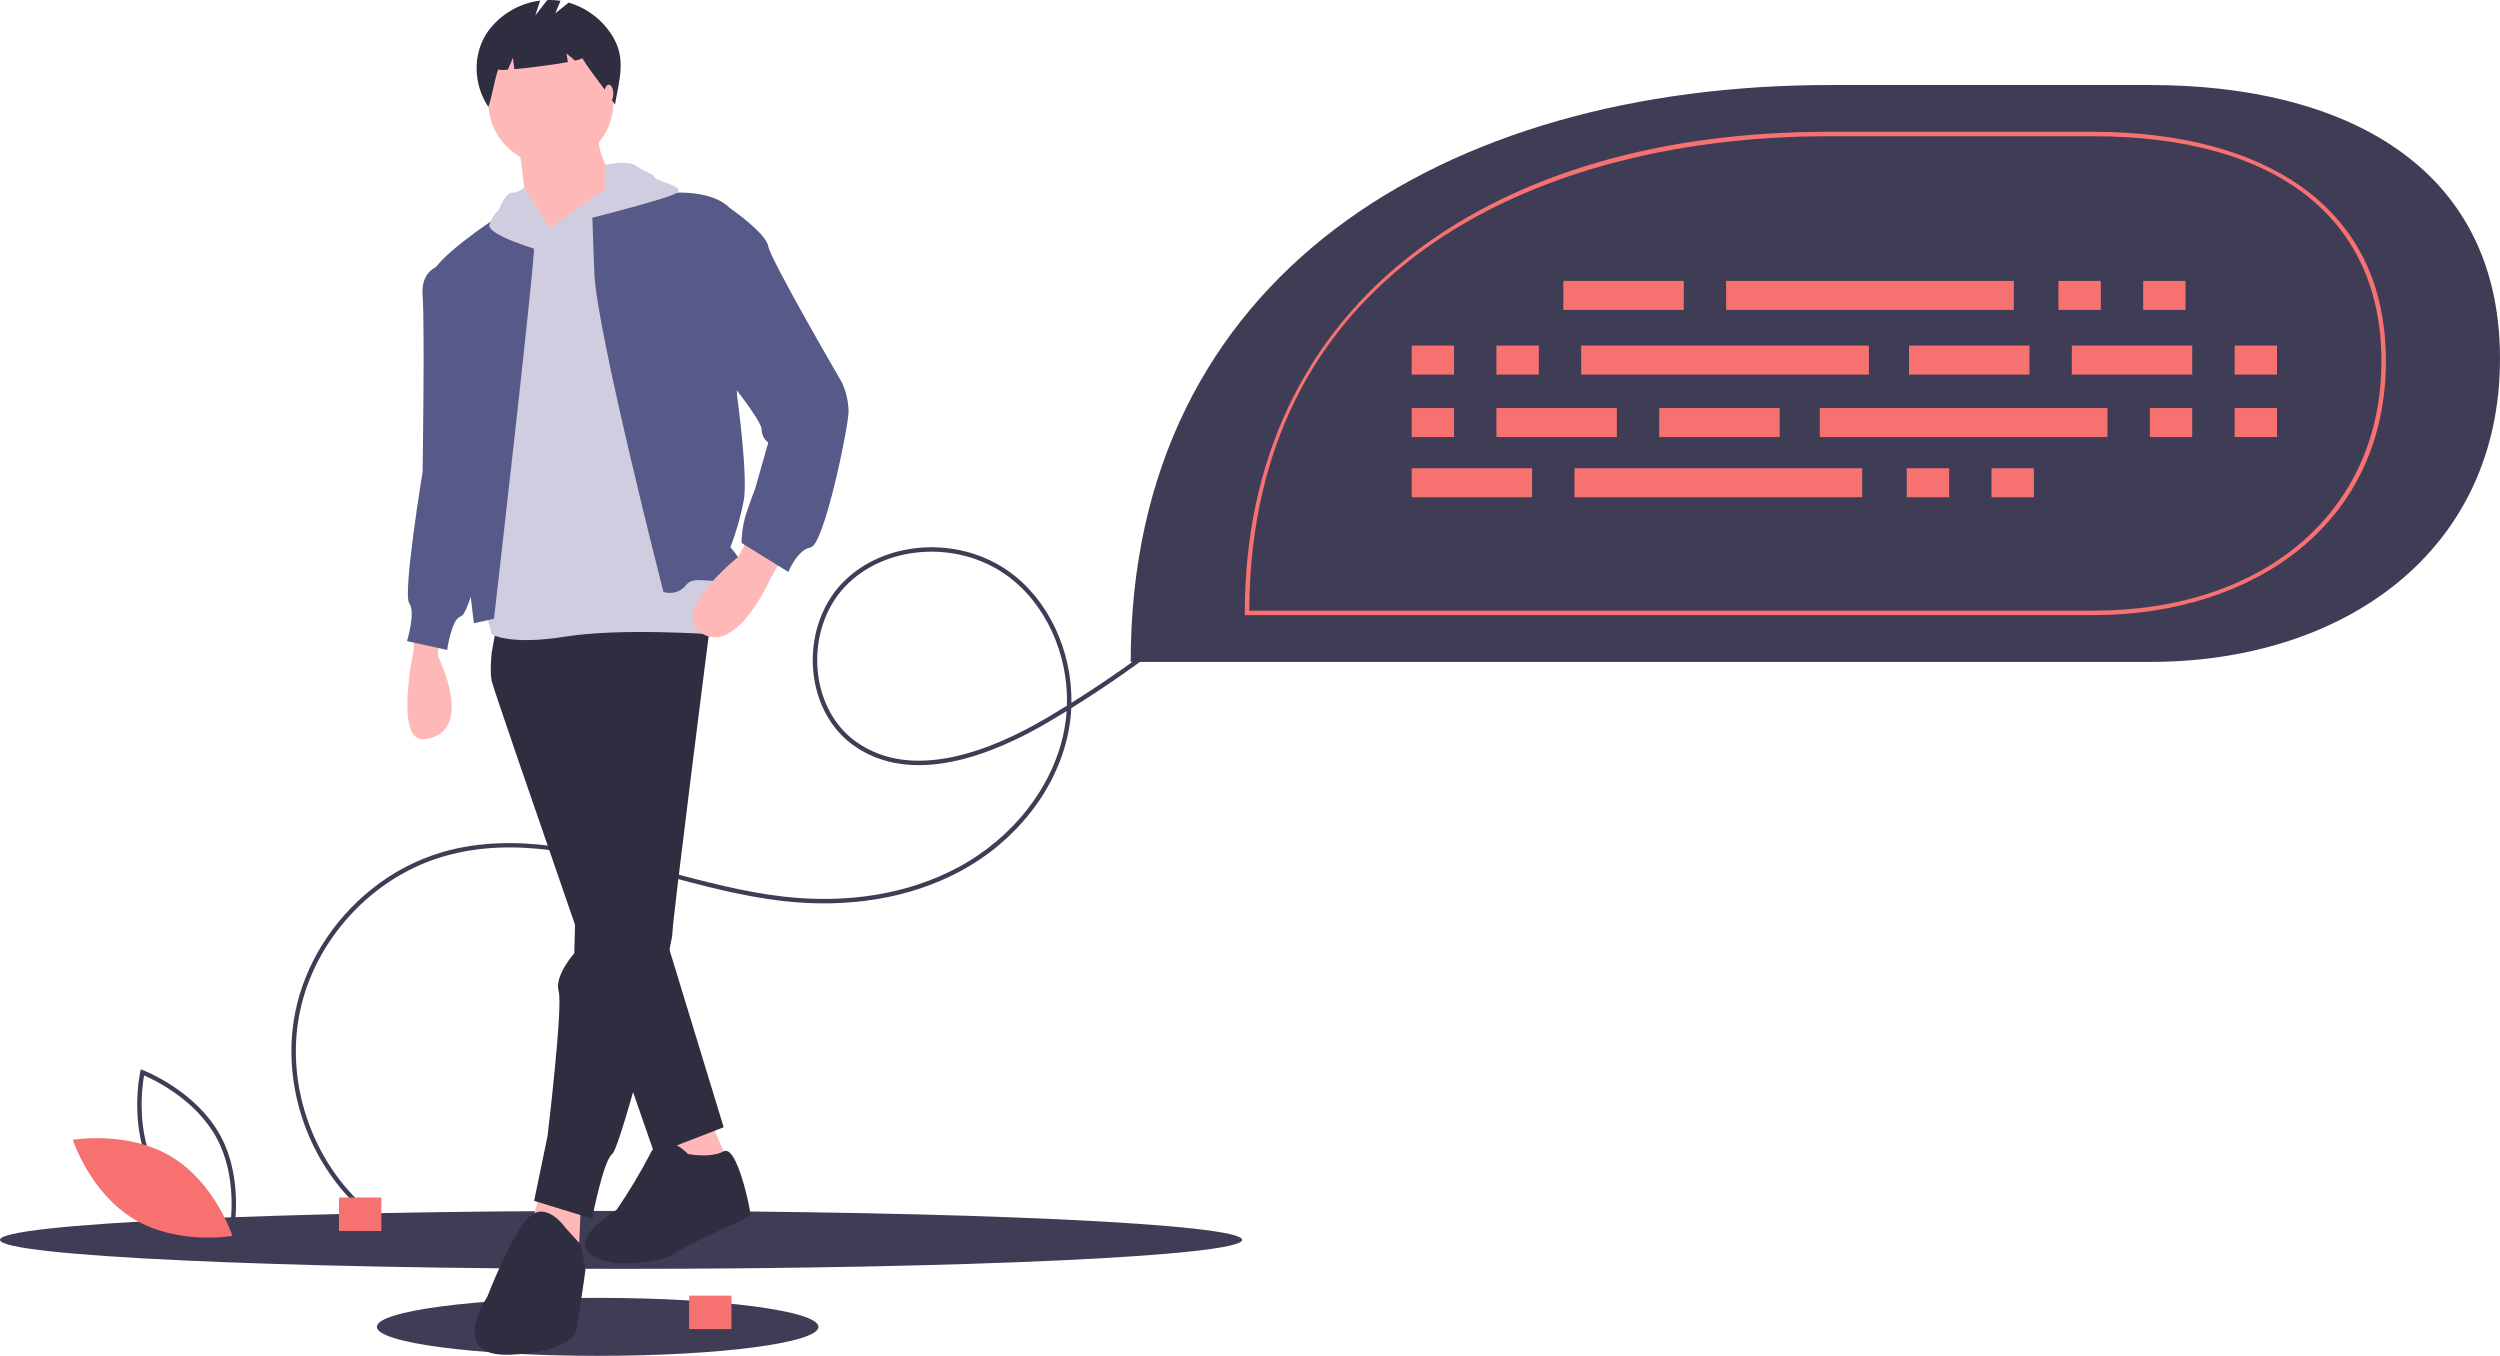
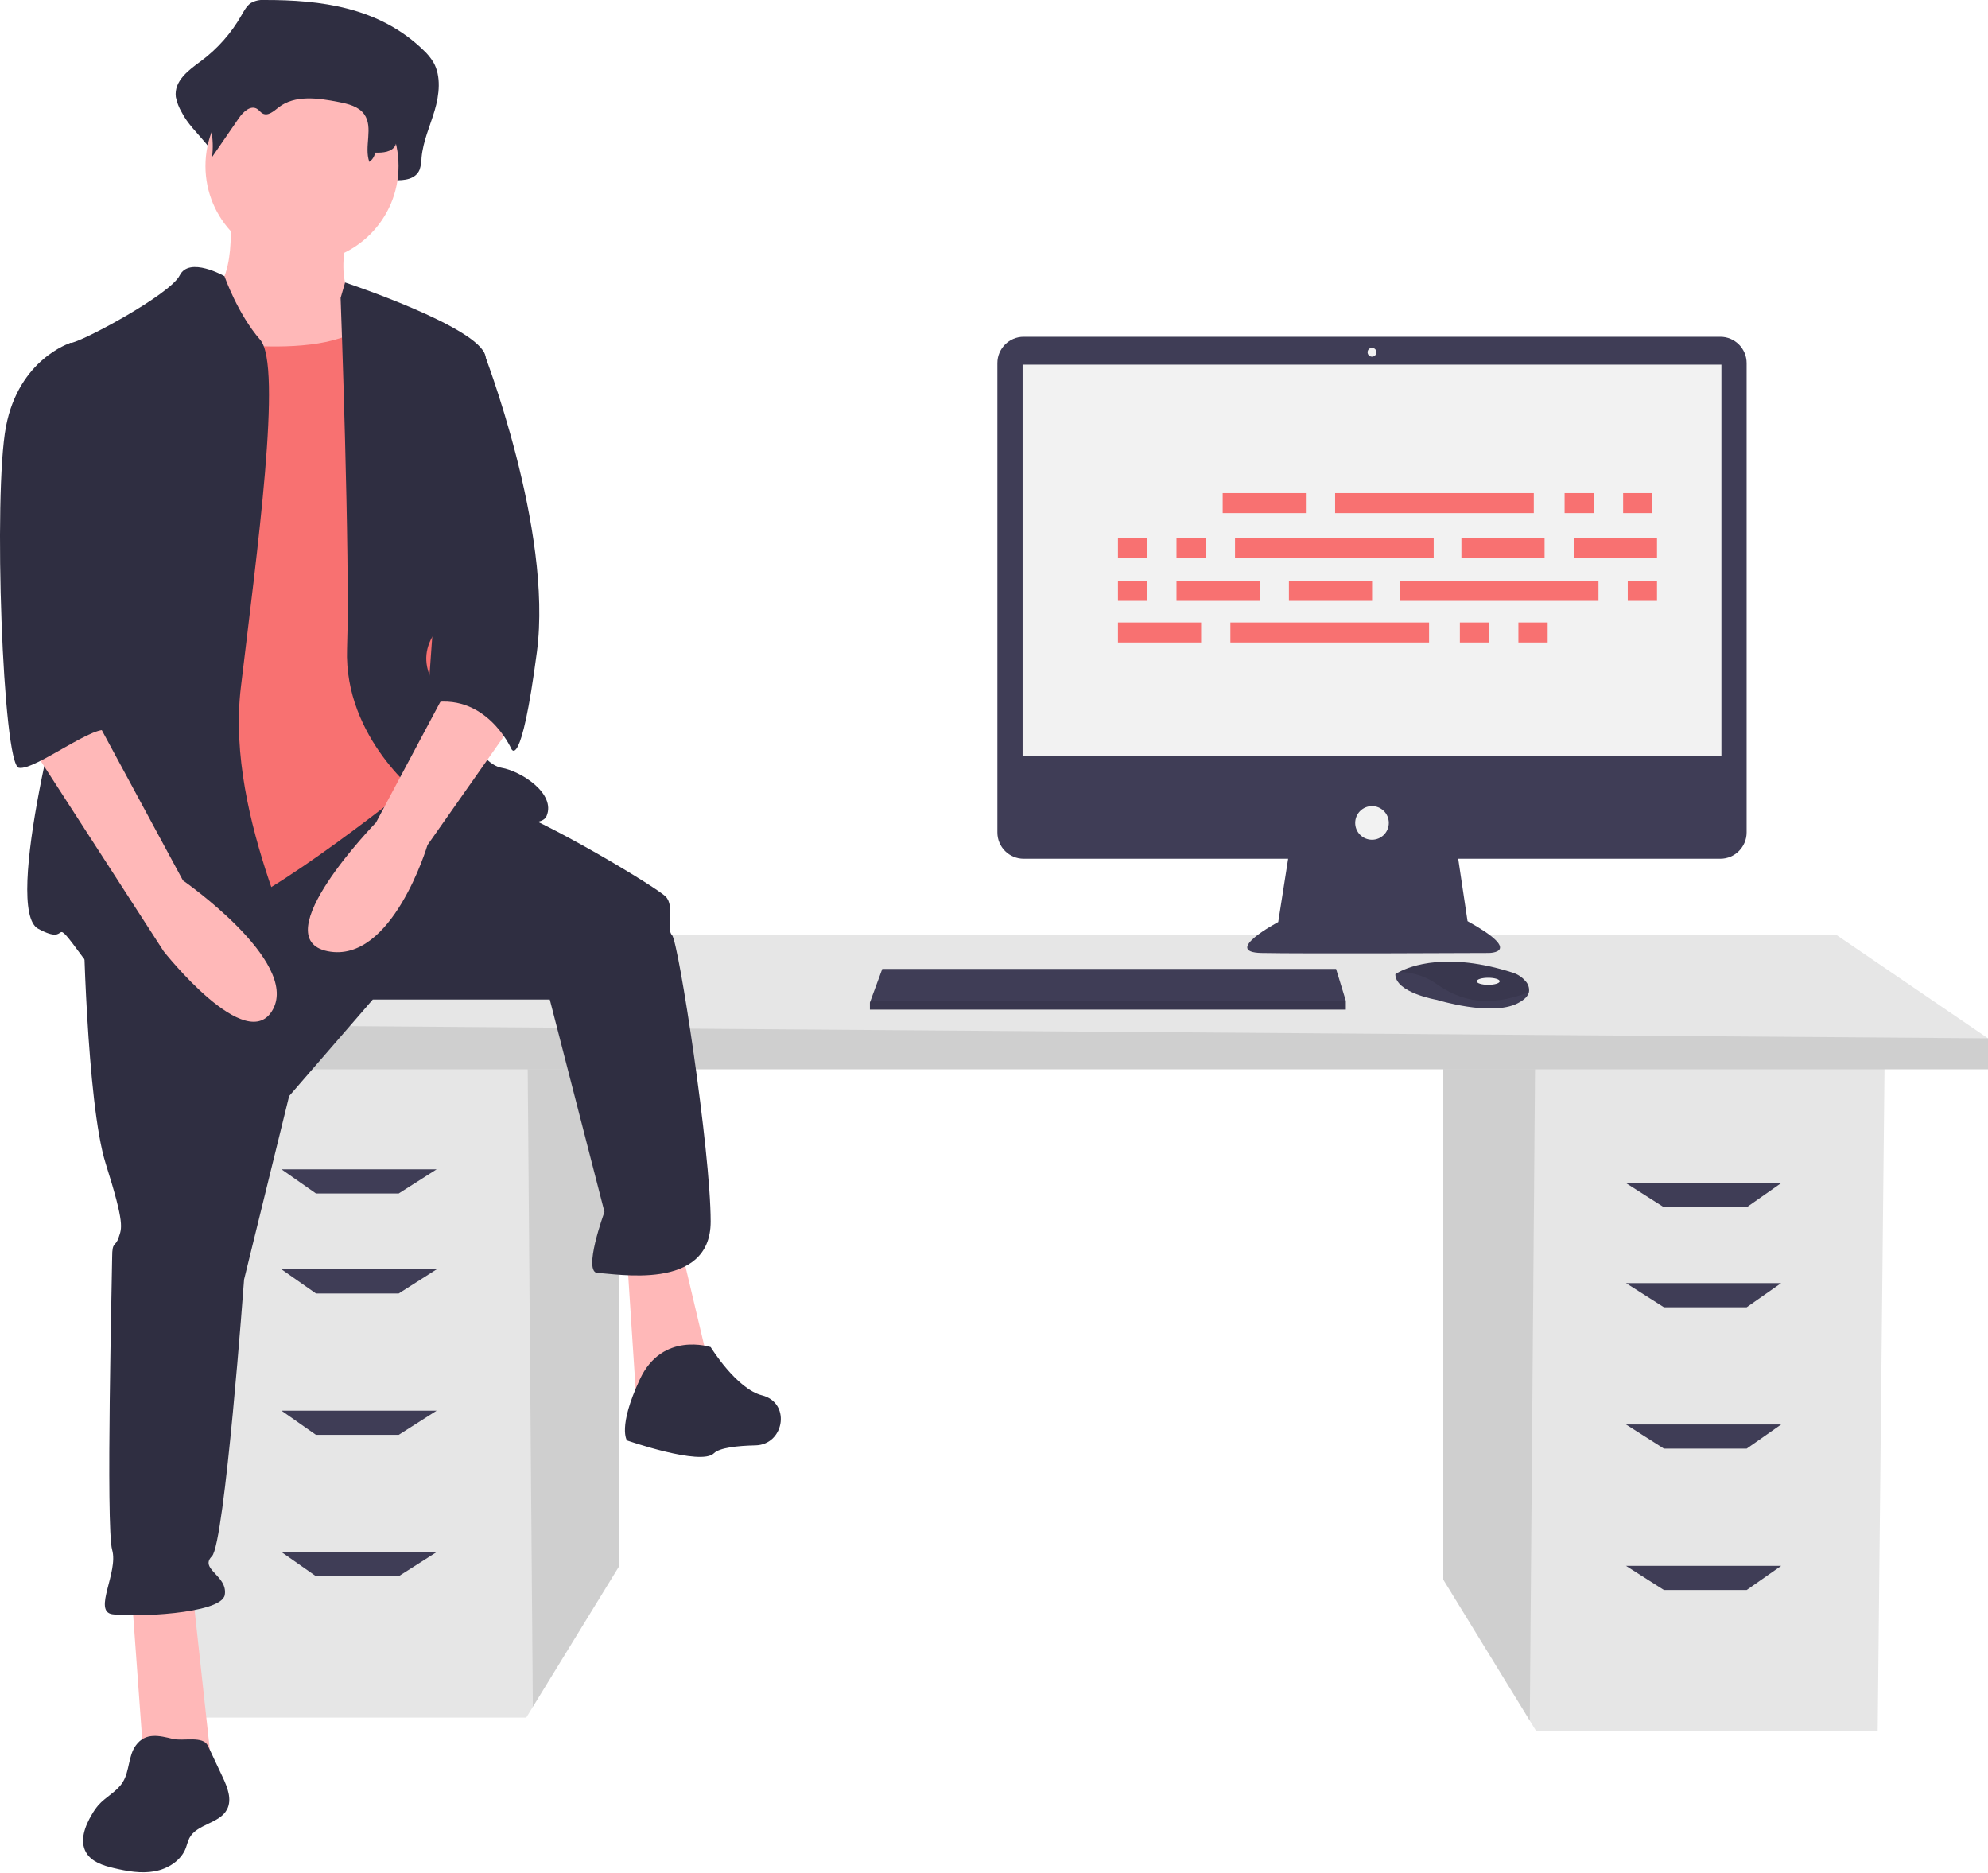
- <svg xmlns="http://www.w3.org/2000/svg" id="a8ebc32a-e748-45d9-a61d-aeebf59cfff3" data-name="Layer 1" width="1121" height="607.962" viewBox="0 0 1121 607.962">
-   <path d="M206.148,544.705a92.172,92.172,0,0,1,32.024-16.684c32.658-9.344,66.443-.3,99.115,8.448,17.639,4.722,35.878,9.605,53.866,11.616,28.824,3.223,55.69-1.275,77.693-13.007,24.729-13.184,42.54-35.875,47.648-60.693a70.484,70.484,0,0,0,1.286-9.521q-3.655,2.254-7.335,4.44c-25.809,15.327-62.085,29.658-88.329,10.881-10.074-7.207-16.611-19.251-17.935-33.04-1.418-14.776,3.336-29.509,12.716-39.409a47.998,47.998,0,0,1,4.906-4.502c19.012-15.176,49.023-15.994,70.075-.995,17.828,12.703,28.389,35.655,28.05,58.935a524.842,524.842,0,0,0,44.166-30.97l1.231,1.577a526.673,526.673,0,0,1-45.471,31.799,72.511,72.511,0,0,1-1.402,11.21c-5.226,25.394-23.42,48.591-48.666,62.054-22.361,11.923-49.63,16.498-78.857,13.23-18.138-2.028-36.45-6.931-54.161-11.671-33.901-9.076-65.922-17.648-98.048-8.457-32.291,9.238-58.375,37.579-64.908,70.521-6.536,32.944,6.756,69.095,33.074,89.959l-1.243,1.568c-26.891-21.318-40.471-58.256-33.794-91.916C176.166,578.321,188.827,558.53,206.148,544.705Zm311.752-82.268c.756-23.079-9.548-46.005-27.183-58.57-22.186-15.809-54.652-13.453-72.367,5.243-8.988,9.487-13.541,23.634-12.177,37.843,1.268,13.214,7.503,24.734,17.107,31.606,25.366,18.149,60.847,4.049,86.145-10.975Q513.679,465.056,517.9,462.437Z" transform="translate(-39.49997 -146.019)" fill="#3f3d56" />
-   <ellipse cx="278.5" cy="555.962" rx="278.5" ry="13" fill="#3f3d56" />
-   <ellipse cx="268" cy="594.962" rx="99" ry="13" fill="#3f3d56" />
-   <path d="M225,429.481v8s-9.023,41.829,5,40c23-3,6-37,6-37v-7Z" transform="translate(-39.49997 -146.019)" fill="#ffb8b8" />
-   <polygon points="297.5 508.462 306.5 533.462 328.5 525.462 318.5 502.462 297.5 508.462" fill="#ffb8b8" />
-   <polygon points="242.5 533.462 236.5 555.462 259.5 562.462 260.5 539.462 242.5 533.462" fill="#ffb8b8" />
-   <path d="M262,427.481l-2,11s-1,8,0,13,73,212,73,212l31-12-40-131-5-101Z" transform="translate(-39.49997 -146.019)" fill="#2f2e41" />
-   <path d="M301,425.481l-4,148s-9,10-7,17-5,65-5,65l-6,29,26,8s5-26,9-29,27-93,27-99,17-139,17-139l-42-17Z" transform="translate(-39.49997 -146.019)" fill="#2f2e41" />
-   <path d="M348,663.481s-11-12-17,0a242.989,242.989,0,0,1-15,25s-32,19,0,24c0,0,18,1,27-5s33-15,33-17-6-31.4-12-28.2S348,663.481,348,663.481Z" transform="translate(-39.49997 -146.019)" fill="#2f2e41" />
-   <path d="M293,696.481s-9-13-17-4-18,35-18,35-18,27,10,26,30-11,30-11,4-26,4-27-2-11.28-2-11.28Z" transform="translate(-39.49997 -146.019)" fill="#2f2e41" />
-   <circle cx="247" cy="45.962" r="28" fill="#ffb8b8" />
-   <path d="M272,209.481l4,32,12,30,26-31v-15s-8-12-6-22Z" transform="translate(-39.49997 -146.019)" fill="#ffb8b8" />
-   <path d="M286,248.481l-14-6-15,177,3,11s8,5,33,1,66-1,66-1l3-91-49-107Z" transform="translate(-39.49997 -146.019)" fill="#d0cde1" />
-   <path d="M261,423.481s19-165,18-168-18-11.123-18-11.123S232,263.481,233,270.481s19,155,19,155Z" transform="translate(-39.49997 -146.019)" fill="#575a89" />
-   <path d="M337,411.481s-30-117-31-143-1-29-1-29,46-16,62,0l3,84s5,36,3,47a123.846,123.846,0,0,1-6,21s11,11,1,14-17-2-21,3S337,411.481,337,411.481Z" transform="translate(-39.49997 -146.019)" fill="#575a89" />
-   <path d="M240,264.481s-12,0-11,14,0,79,0,79-9,55-6,59-1,17-1,17l18,4s2-14,6-15,10-30,10-30Z" transform="translate(-39.49997 -146.019)" fill="#575a89" />
-   <path d="M375,387.481,370.408,395.83s-31.496,25.082-15.952,34.367S385,405.481,385,405.481l5-9Z" transform="translate(-39.49997 -146.019)" fill="#ffb8b8" />
-   <path d="M353,237.481l14,2s16,11,17,17,33,61,33,61a32.549,32.549,0,0,1,3,13c0,7-11,60-17,61s-10,11-10,11l-21-13a51.043,51.043,0,0,1,1-9c1-5,5-15,5-15l6-21a7.5,7.5,0,0,1-3-6c0-4-17-25-17-25Z" transform="translate(-39.49997 -146.019)" fill="#575a89" />
-   <path d="M282.884,258.69S257,251.481,259,246.481s4-6,4-6,3-8,6-8,5.568-2.456,5.568-2.456L286,248.481Z" transform="translate(-39.49997 -146.019)" fill="#d0cde1" />
-   <path d="M311.015,219.981s9.985-2.5,13.985.5,7,3,8,5,14,4,10,7-57,16-57,16l25-18Z" transform="translate(-39.49997 -146.019)" fill="#d0cde1" />
-   <path d="M314.136,162.188a34.515,34.515,0,0,0-19.633-15.009L288.5,151.981l2.334-5.601a31.773,31.773,0,0,0-5.933-.343L279.5,152.981l2.235-6.706a34.185,34.185,0,0,0-23.582,14.027c-6.874,9.912-6.414,23.69.347,33.679,1.856-5.704,2.489-11.049,4.344-16.753a16.882,16.882,0,0,0,4.397.021L269.5,171.981l.631,5.046c6.999-.61,17.379-1.948,24.014-3.175L293.5,169.981l3.86,3.217c2.033-.468,3.24-.892,3.14-1.217,4.935,7.955,9.824,13.036,14.758,20.991C317.132,181.751,320.438,172.424,314.136,162.188Z" transform="translate(-39.49997 -146.019)" fill="#2f2e41" />
-   <ellipse cx="273" cy="41.962" rx="2" ry="4" fill="#ffb8b8" />
-   <path d="M143.72,701.712l-1.073-.402c-.236-.089-23.709-9.082-34.704-29.474-10.996-20.393-5.612-44.945-5.556-45.19l.253-1.118,1.073.402c.236.089,23.708,9.082,34.704,29.474,10.996,20.393,5.612,44.945,5.556,45.19Zm-34.017-30.825c9.296,17.241,27.845,26.079,32.545,28.097.894-5.037,3.696-25.406-5.592-42.631-9.287-17.223-27.843-26.074-32.545-28.097C103.217,633.296,100.416,653.663,109.703,670.887Z" transform="translate(-39.49997 -146.019)" fill="#3f3d56" />
-   <path d="M116.346,664.683c19.761,11.889,27.371,35.503,27.371,35.503s-24.428,4.339-44.188-7.55-27.371-35.503-27.371-35.503S96.585,652.795,116.346,664.683Z" transform="translate(-39.49997 -146.019)" fill="#f87171" />
-   <path d="M546.5,442.819H1003.684c86.607,0,156.816-49.363,156.816-135.971v-0c0-86.607-70.209-122.705-156.816-122.705H860.132c-173.214,0-313.632,85.461-313.632,258.676Z" transform="translate(-39.49997 -146.019)" fill="#3f3d56" />
-   <path d="M978.163,421.84H597.669v-1c0-68.025,26.504-124.069,76.646-162.074,46.304-35.095,110.168-53.645,184.689-53.645h119.158c38.005,0,70.03,8.351,92.616,24.148,25.581,17.894,38.552,44.375,38.552,78.705,0,34.504-13.311,63.608-38.493,84.166C1047.378,411.293,1014.466,421.84,978.163,421.84Zm-378.492-2H978.163c77.26,0,129.168-44.955,129.168-111.865,0-64.094-47.08-100.854-129.168-100.854H859.005C733.901,207.122,600.241,263.035,599.671,419.84Z" transform="translate(-39.49997 -146.019)" fill="#f87171" />
-   <rect x="701" y="125.962" width="54" height="13" fill="#f87171" />
-   <rect x="923" y="125.962" width="19" height="13" fill="#f87171" />
-   <rect x="961" y="125.962" width="19" height="13" fill="#f87171" />
-   <rect x="774" y="125.962" width="129" height="13" fill="#f87171" />
-   <rect x="633" y="209.962" width="54" height="13" fill="#f87171" />
-   <rect x="855" y="209.962" width="19" height="13" fill="#f87171" />
-   <rect x="893" y="209.962" width="19" height="13" fill="#f87171" />
-   <rect x="706" y="209.962" width="129" height="13" fill="#f87171" />
-   <rect x="856" y="154.962" width="54" height="13" fill="#f87171" />
-   <rect x="929" y="154.962" width="54" height="13" fill="#f87171" />
-   <rect x="1002" y="154.962" width="19" height="13" fill="#f87171" />
-   <rect x="633" y="154.962" width="19" height="13" fill="#f87171" />
-   <rect x="671" y="154.962" width="19" height="13" fill="#f87171" />
-   <rect x="709" y="154.962" width="129" height="13" fill="#f87171" />
-   <rect x="783.5" y="328.981" width="54" height="13" transform="translate(1581.5 524.943) rotate(-180)" fill="#f87171" />
-   <rect x="710.5" y="328.981" width="54" height="13" transform="translate(1435.5 524.943) rotate(-180)" fill="#f87171" />
-   <rect x="672.5" y="328.981" width="19" height="13" transform="translate(1324.5 524.943) rotate(-180)" fill="#f87171" />
-   <rect x="1041.5" y="328.981" width="19" height="13" transform="translate(2062.5 524.943) rotate(-180)" fill="#f87171" />
-   <rect x="1003.5" y="328.981" width="19" height="13" transform="translate(1986.5 524.943) rotate(-180)" fill="#f87171" />
-   <rect x="855.5" y="328.981" width="129" height="13" transform="translate(1800.5 524.943) rotate(-180)" fill="#f87171" />
-   <rect x="152" y="536.962" width="19" height="15" fill="#f87171" />
-   <rect x="309" y="580.962" width="19" height="15" fill="#f87171" />
+ <svg xmlns="http://www.w3.org/2000/svg" id="b52d7e2d-d80f-4111-b6ed-d15502ee1edd" data-name="Layer 1" width="711.188" height="669.683" viewBox="0 0 711.188 669.683">
+   <polygon points="516.326 380.018 516.326 565.013 547.27 615.443 549.625 619.279 671.722 619.279 674.189 380.018 516.326 380.018" fill="#e6e6e6" />
+   <polygon points="516.326 380.018 516.326 565.013 547.27 615.443 549.169 380.018 516.326 380.018" opacity="0.1" />
+   <polygon points="221.566 375.084 221.566 560.08 190.622 610.51 188.267 614.345 66.17 614.345 63.703 375.084 221.566 375.084" fill="#e6e6e6" />
+   <polygon points="221.566 375.084 221.566 560.08 190.622 610.51 188.723 375.084 221.566 375.084" opacity="0.1" />
+   <polygon points="711.188 371.385 711.188 382.484 47.67 382.484 47.67 366.451 109.335 334.385 656.923 334.385 711.188 371.385" fill="#e6e6e6" />
+   <polygon points="711.188 371.385 711.188 382.484 47.67 382.484 47.67 366.451 711.188 371.385" opacity="0.1" />
+   <polygon points="142.635 426.883 113.035 426.883 100.702 418.25 156.201 418.25 142.635 426.883" fill="#3f3d56" />
+   <polygon points="142.635 462.649 113.035 462.649 100.702 454.016 156.201 454.016 142.635 462.649" fill="#3f3d56" />
+   <polygon points="142.635 513.215 113.035 513.215 100.702 504.581 156.201 504.581 142.635 513.215" fill="#3f3d56" />
+   <polygon points="142.635 563.78 113.035 563.78 100.702 555.147 156.201 555.147 142.635 563.78" fill="#3f3d56" />
+   <polygon points="595.257 431.816 624.857 431.816 637.19 423.183 581.691 423.183 595.257 431.816" fill="#3f3d56" />
+   <polygon points="595.257 467.582 624.857 467.582 637.19 458.949 581.691 458.949 595.257 467.582" fill="#3f3d56" />
+   <polygon points="595.257 518.148 624.857 518.148 637.19 509.515 581.691 509.515 595.257 518.148" fill="#3f3d56" />
+   <polygon points="595.257 568.713 624.857 568.713 637.19 560.08 581.691 560.08 595.257 568.713" fill="#3f3d56" />
+   <path d="M859.82,235.615H610.634a9.423,9.423,0,0,0-9.424,9.424V412.897a9.423,9.423,0,0,0,9.424,9.424h94.593l-3.544,22.626s-20.253,10.759-6.013,11.076,81.328,0,81.328,0,12.974,0-7.595-11.392l-3.334-22.31h93.75a9.423,9.423,0,0,0,9.424-9.424V245.039A9.423,9.423,0,0,0,859.82,235.615Z" transform="translate(-244.406 -115.1587)" fill="#3f3d56" />
+   <rect x="365.823" y="130.424" width="249.996" height="139.871" fill="#f2f2f2" />
+   <circle cx="490.821" cy="125.994" r="1.582" fill="#f2f2f2" />
+   <circle cx="490.821" cy="294.346" r="6.013" fill="#f2f2f2" />
+   <polygon points="481.452 357.952 481.452 361.117 311.202 361.117 311.202 358.585 311.436 357.952 315.632 346.56 477.971 346.56 481.452 357.952" fill="#3f3d56" />
+   <path d="M791.376,470.013c-.31,1.326-1.481,2.725-4.127,4.047-9.493,4.747-28.797-1.266-28.797-1.266s-14.873-2.532-14.873-9.177a11.866,11.866,0,0,1,1.304-.775c3.991-2.112,17.225-7.322,40.691.221a9.786,9.786,0,0,1,4.46,2.923A4.667,4.667,0,0,1,791.376,470.013Z" transform="translate(-244.406 -115.1587)" fill="#3f3d56" />
+   <path d="M791.376,470.013c-11.62,4.452-21.977,4.785-32.607-2.598a23.343,23.343,0,0,0-13.886-4.573c3.991-2.112,17.225-7.322,40.691.221a9.786,9.786,0,0,1,4.46,2.923A4.667,4.667,0,0,1,791.376,470.013Z" transform="translate(-244.406 -115.1587)" opacity="0.1" />
+   <ellipse cx="532.4" cy="350.99" rx="4.114" ry="1.266" fill="#f2f2f2" />
+   <polygon points="481.452 357.952 481.452 361.117 311.202 361.117 311.202 358.585 311.436 357.952 481.452 357.952" opacity="0.1" />
+   <path d="M339.068,115.159a8.554,8.554,0,0,0-4.961,1.108c-1.476,1.011-2.406,2.782-3.356,4.429a52.986,52.986,0,0,1-14.434,16.305c-4.289,3.142-9.742,7.06-9.008,12.853a17.372,17.372,0,0,0,2.091,5.426c3.957,7.987,14.754,14.159,13.692,23.273,3.931-6.581-1.327-9.835,2.604-16.416,1.872-3.134,5.124-6.672,7.951-4.704.946.659,1.568,1.841,2.553,2.419,2.351,1.38,4.853-1.258,6.934-3.126,7.177-6.443,17.383-4.755,26.314-2.747,4.216.948,8.847,2.191,11.34,6.221,3.277,5.298-3.113,11.02-4.728,17.01a3.264,3.264,0,0,0,3.503,4.062c2.68-.264,5.854-.481,6.013-1.657,3.372.12,7.503-.262,8.947-3.772a14.762,14.762,0,0,0,.693-4.293c.53-5.897,3.033-11.277,4.691-16.89s2.379-12.191-.419-17.167a19.864,19.864,0,0,0-3.666-4.456C379.94,117.67,359.063,115.136,339.068,115.159Z" transform="translate(-244.406 -115.1587)" fill="#2f2e41" />
+   <path d="M326.544,190.064s3.453,28.778-9.209,31.081,11.511,41.441,11.511,41.441l57.557,6.907-13.814-46.045s-9.209-3.453-3.453-26.476S326.544,190.064,326.544,190.064Z" transform="translate(-244.406 -115.1587)" fill="#ffb8b8" />
+   <polygon points="47.028 569.318 51.633 632.631 75.806 632.631 68.9 569.318 47.028 569.318" fill="#ffb8b8" />
+   <polygon points="224.303 449.6 227.756 502.552 254.233 491.041 243.872 447.298 224.303 449.6" fill="#ffb8b8" />
+   <path d="M274.167,442.738s1.151,66.766,8.058,88.637,5.756,23.023,4.605,26.476-2.302,1.151-2.302,6.907-2.302,96.695,0,104.753-6.907,21.872,0,23.023,39.139,0,40.29-6.907-9.209-9.209-4.605-13.814,11.511-98.998,11.511-98.998l16.116-65.615,29.93-34.534H441.082l19.569,75.975s-8.058,21.872-2.302,21.872,40.29,6.907,40.29-18.418S487.127,451.947,484.825,449.645s1.151-10.36-2.302-13.814-43.743-27.627-58.708-32.232S387.857,393.515,387.857,393.515Z" transform="translate(-244.406 -115.1587)" fill="#2f2e41" />
+   <path d="M498.639,596.991s-17.267-5.756-25.325,11.511-4.605,21.872-4.605,21.872,26.476,9.209,31.081,4.605c2.003-2.003,8.365-2.699,14.913-2.846,9.973-.224,12.626-14.333,3.207-17.619q-.421-.147-.853-.255C507.848,611.955,498.639,596.991,498.639,596.991Z" transform="translate(-244.406 -115.1587)" fill="#2f2e41" />
+   <circle cx="108.038" cy="59.365" r="34.534" fill="#ffb8b8" />
+   <path d="M307.55,235.534s56.406,11.511,70.219-6.907,19.569,51.801,19.569,51.801l6.907,73.673-10.36,40.29s-54.103,43.743-71.37,47.197-43.743,5.756-43.743,5.756,8.058-127.776,8.058-130.078S307.55,235.534,307.55,235.534Z" transform="translate(-244.406 -115.1587)" fill="#f87171" />
+   <path d="M324.704,213.945s-12.55-7.189-16.003-.282S273.016,237.836,269.562,237.836s6.907,95.544,2.302,107.056S245.389,440.436,258.051,447.343s3.453-6.907,16.116,10.36,74.824,17.267,78.277,10.36-27.627-58.708-21.872-107.056,14.965-115.114,6.907-124.323S324.704,213.945,324.704,213.945Z" transform="translate(-244.406 -115.1587)" fill="#2f2e41" />
+   <path d="M366.258,221.72l1.603-5.518s47.895,15.878,50.198,26.238,1.151,82.882-6.907,88.637-19.569,14.965-11.511,28.778,17.267,28.778,24.174,29.93,19.569,9.209,16.116,17.267-44.894-6.907-44.894-6.907-27.627-20.72-26.476-52.952S366.258,221.72,366.258,221.72Z" transform="translate(-244.406 -115.1587)" fill="#2f2e41" />
+   <path d="M406.548,357.554l-27.627,51.801s-40.29,41.441-17.267,46.045,35.685-37.987,35.685-37.987l29.93-42.592Z" transform="translate(-244.406 -115.1587)" fill="#ffb8b8" />
+   <path d="M340.75,124.195a7.838,7.838,0,0,0-4.039.783,9.413,9.413,0,0,0-2.732,3.131,39.773,39.773,0,0,1-11.75,11.524c-3.491,2.221-7.93,4.99-7.333,9.084a11.359,11.359,0,0,0,1.702,3.835,30.163,30.163,0,0,1,3.665,18.801l9.6-13.954c1.524-2.215,4.171-4.715,6.472-3.324.77.466,1.276,1.301,2.078,1.71,1.914.975,3.95-.889,5.644-2.21,5.842-4.554,14.15-3.361,21.421-1.942,3.432.67,7.202,1.549,9.231,4.397,3.372,4.733-.149,11.572,1.819,17.04a5.023,5.023,0,0,0,2.079-3.317c2.745.085,6.107-.185,7.283-2.666a9.188,9.188,0,0,0,.564-3.034c.432-4.168,2.469-7.971,3.819-11.938s1.937-8.616-.341-12.133a14.681,14.681,0,0,0-2.984-3.149C374.022,125.97,357.027,124.178,340.75,124.195Z" transform="translate(-244.406 -115.1587)" fill="#2f2e41" />
+   <path d="M406.548,237.836l10.725,2.847s24.96,63.919,19.204,107.662-9.209,34.534-9.209,34.534-9.209-20.72-29.93-16.116Z" transform="translate(-244.406 -115.1587)" fill="#2f2e41" />
+   <path d="M293.029,739.422c-2.776,3.772-2.219,9.165-4.678,13.151-2.131,3.455-6.148,5.267-8.814,8.329a22.326,22.326,0,0,0-2.266,3.26c-2.473,4.143-4.483,9.452-2.048,13.616,1.959,3.35,6.078,4.66,9.855,5.552,4.774,1.128,9.734,2.031,14.564,1.169s9.549-3.819,11.271-8.412a32.5,32.5,0,0,1,1.205-3.401c2.617-5.153,10.827-5.209,13.506-10.33,1.875-3.584.151-7.916-1.571-11.576l-5.261-11.177c-1.746-3.709-8.824-1.576-12.513-2.465C301.465,735.978,296.491,734.701,293.029,739.422Z" transform="translate(-244.406 -115.1587)" fill="#2f2e41" />
+   <path d="M254.598,380.577l48.348,74.824s29.93,37.987,39.139,20.72-32.232-46.045-32.232-46.045L278.772,372.519Z" transform="translate(-244.406 -115.1587)" fill="#ffb8b8" />
+   <path d="M278.772,240.138,269.562,237.836s-18.418,5.756-23.023,29.93-1.151,120.869,4.605,122.02,28.427-16.837,32.056-13.023-7.882-15.756-4.429-26.116S278.772,240.138,278.772,240.138Z" transform="translate(-244.406 -115.1587)" fill="#2f2e41" />
+   <g id="f3c2397c-d780-4cc6-97d8-1503d8277a2c" data-name="Group 13">
+     <rect id="ad41612f-86f7-46b2-a964-3a5da7bcf3cf" data-name="Rectangle 55" x="437.407" y="176.363" width="29.752" height="7.163" fill="#f87171" />
+     <rect id="b9a0b375-cc2a-4c59-8850-661af54e4f62" data-name="Rectangle 56" x="559.722" y="176.363" width="10.468" height="7.163" fill="#f87171" />
+     <rect id="e174c2ab-9bc5-41ec-b37c-b06fbf8a9878" data-name="Rectangle 57" x="580.659" y="176.363" width="10.468" height="7.163" fill="#f87171" />
+     <rect id="ba2479ac-4c7d-43b4-a028-73b1e20e4002" data-name="Rectangle 58" x="477.628" y="176.363" width="71.075" height="7.163" fill="#f87171" />
+     <rect id="ac60ef86-00f2-480b-8171-28b6fdfc1958" data-name="Rectangle 59" x="399.941" y="222.644" width="29.752" height="7.163" fill="#f87171" />
+     <rect id="b3d8298d-cd65-487a-8b19-4cee946356e7" data-name="Rectangle 60" x="522.256" y="222.644" width="10.468" height="7.163" fill="#f87171" />
+     <rect id="ed27f15f-f0c4-4569-8330-a6688f8e356c" data-name="Rectangle 61" x="543.193" y="222.644" width="10.468" height="7.163" fill="#f87171" />
+     <rect id="f685c005-adaf-4d60-acda-005b037d82a6" data-name="Rectangle 62" x="440.162" y="222.644" width="71.075" height="7.163" fill="#f87171" />
+     <rect id="eca7c7fc-83f8-48ca-a588-6606db47af3f" data-name="Rectangle 63" x="522.807" y="192.341" width="29.752" height="7.163" fill="#f87171" />
+     <rect id="a71b5b2f-f8b9-481d-a301-5e3357e5fe42" data-name="Rectangle 64" x="563.028" y="192.341" width="29.752" height="7.163" fill="#f87171" />
+     <rect id="abb3a25a-f854-41fc-8391-e6ad9fbe2417" data-name="Rectangle 66" x="399.941" y="192.341" width="10.468" height="7.163" fill="#f87171" />
+     <rect id="add2b425-b775-4eb5-9c25-8c4c14f957c9" data-name="Rectangle 67" x="420.878" y="192.341" width="10.468" height="7.163" fill="#f87171" />
+     <rect id="b7159612-3b84-4b0b-a885-612eaab04c06" data-name="Rectangle 68" x="441.815" y="192.341" width="71.075" height="7.163" fill="#f87171" />
+     <rect id="edfc7301-4de5-47dc-80e2-1ae2da982d6d" data-name="Rectangle 69" x="461.099" y="207.768" width="29.752" height="7.163" fill="#f87171" />
+     <rect id="e1009f91-6275-4375-80fa-0d778e331fdc" data-name="Rectangle 70" x="420.878" y="207.768" width="29.752" height="7.163" fill="#f87171" />
+     <rect id="a060fb9f-1f1a-4862-9a69-16dd49199e18" data-name="Rectangle 71" x="399.941" y="207.768" width="10.468" height="7.163" fill="#f87171" />
+     <rect id="b6754d5f-104f-449c-b9a9-cf9ac82bf5fe" data-name="Rectangle 73" x="582.312" y="207.768" width="10.468" height="7.163" fill="#f87171" />
+     <rect id="e6ed1ccd-2cfd-450f-a339-07df3a1ee6bb" data-name="Rectangle 74" x="500.768" y="207.768" width="71.075" height="7.163" fill="#f87171" />
+   </g>
</svg>
